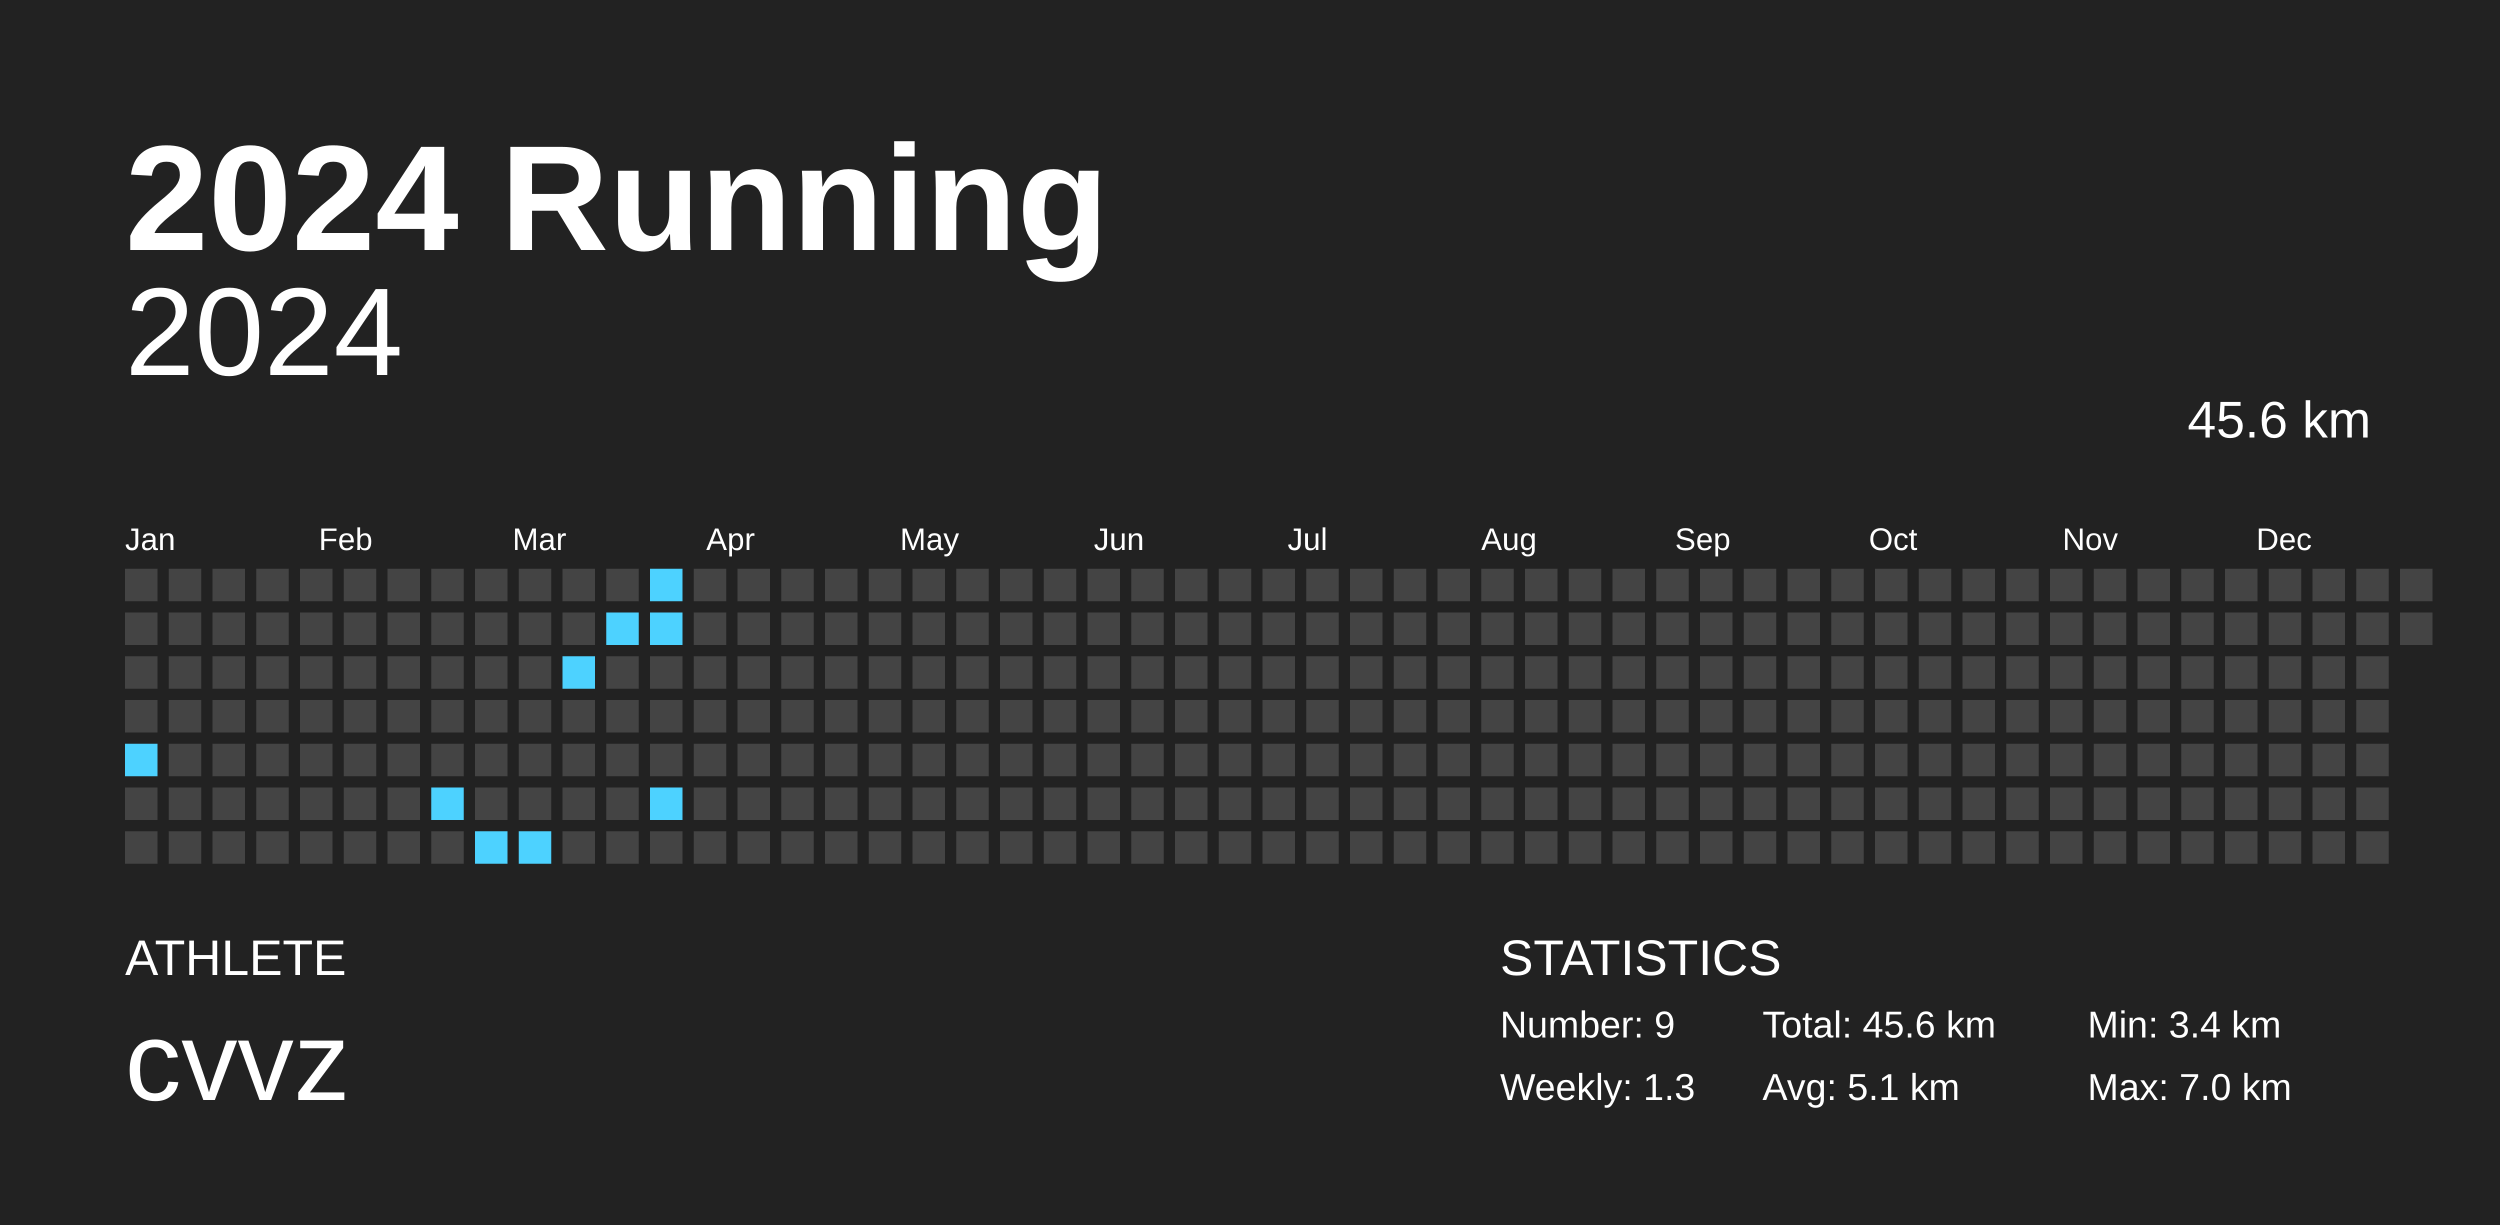
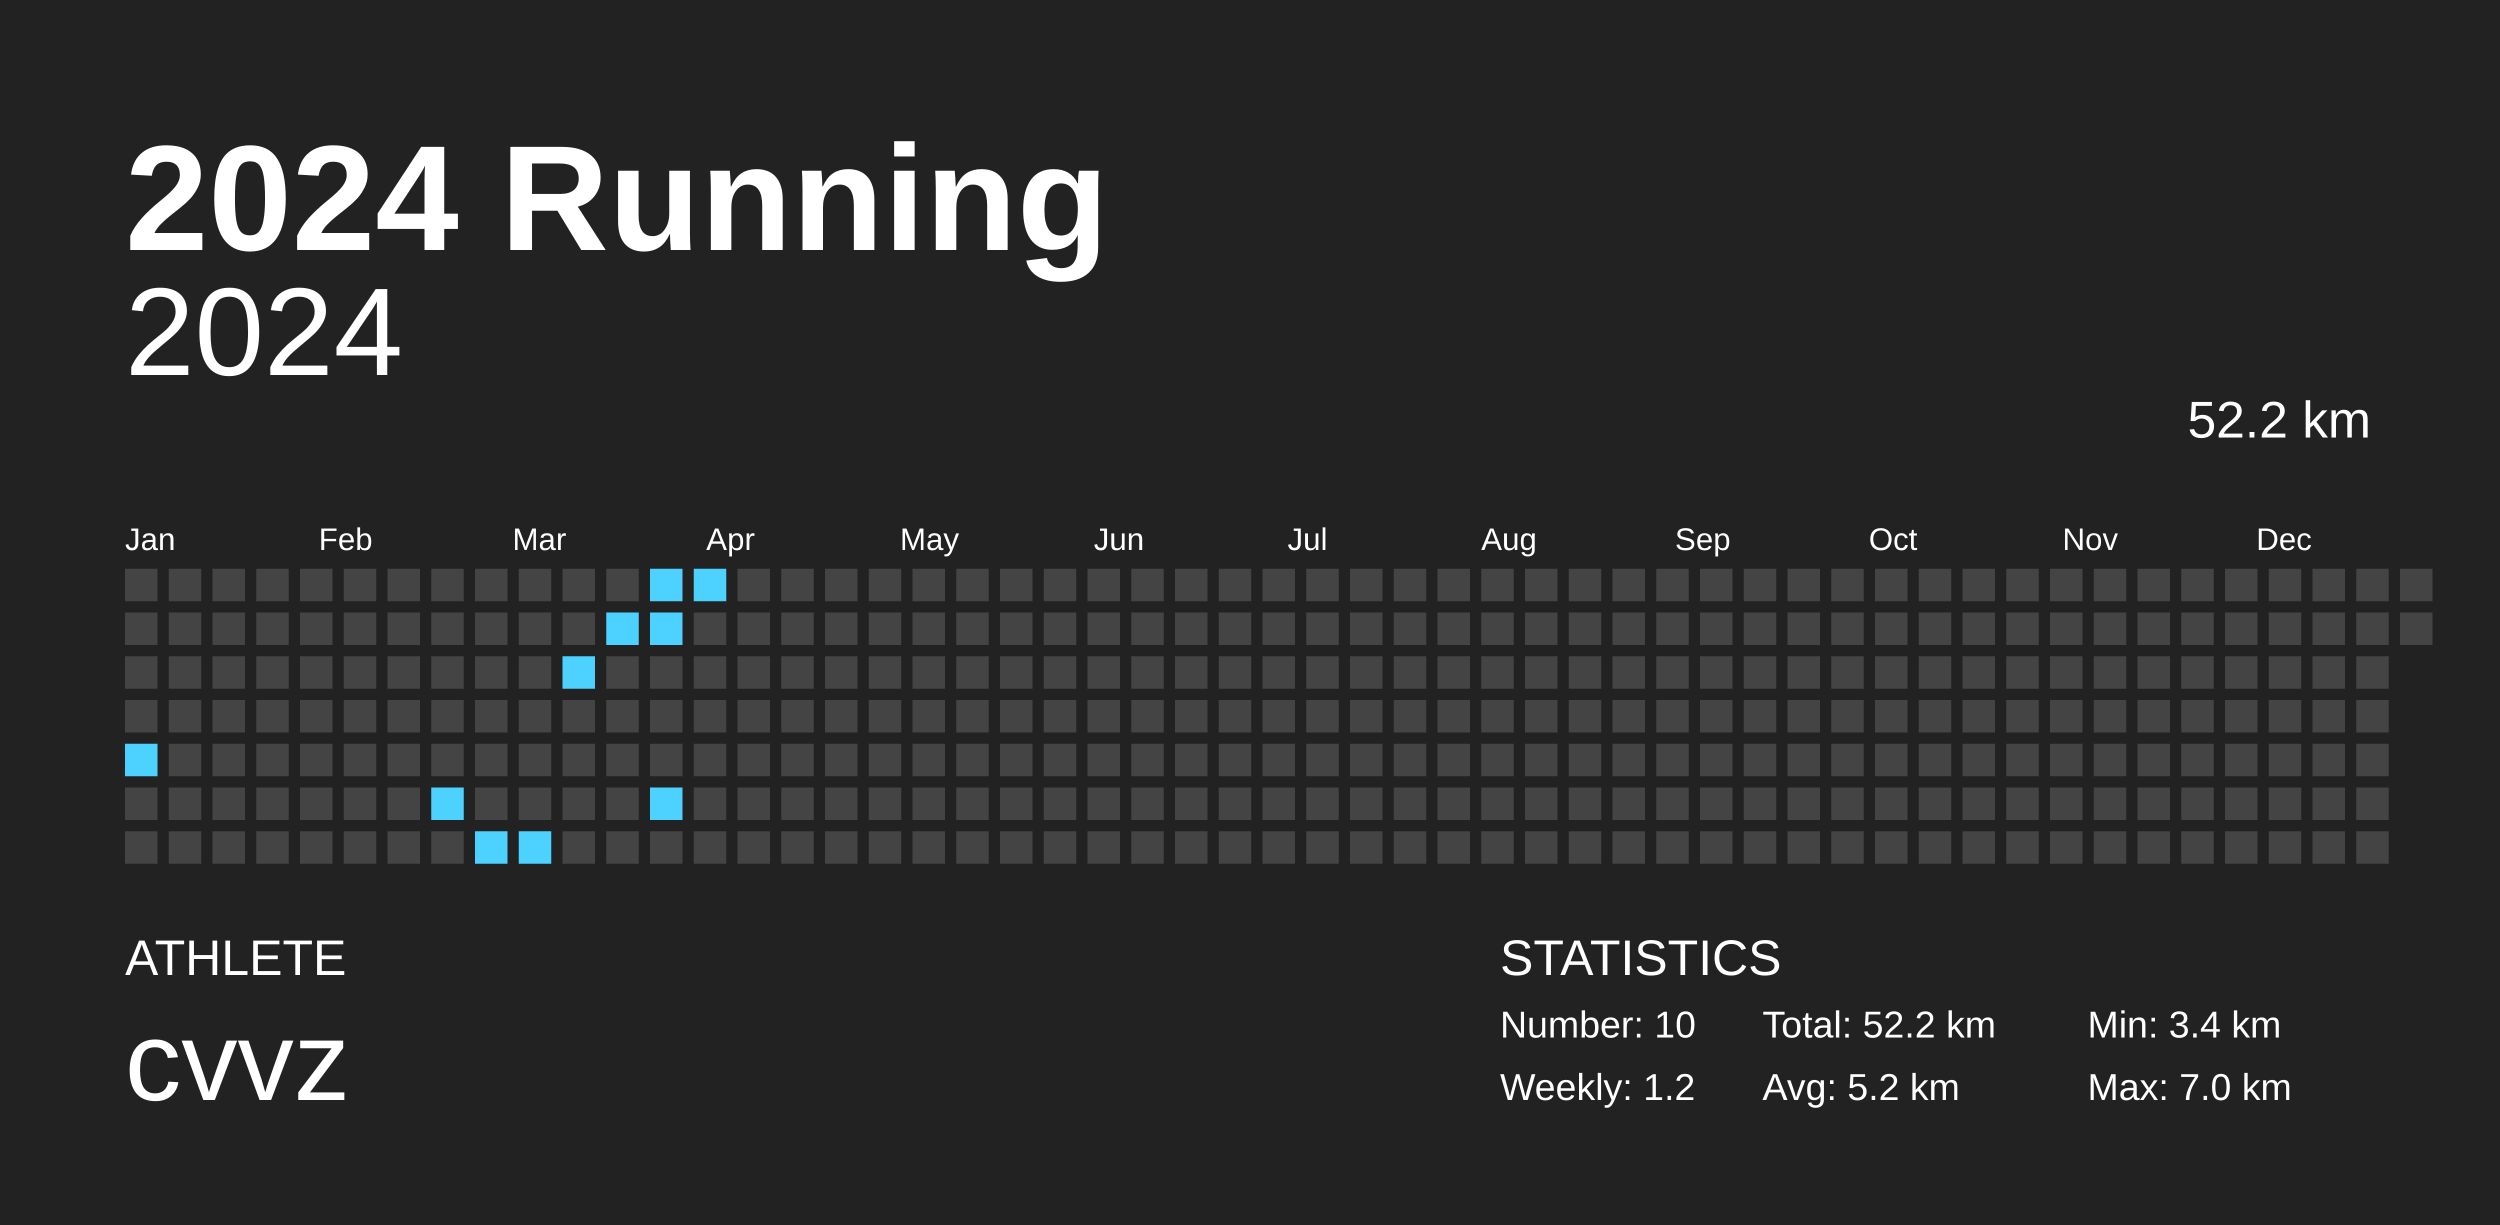
<svg xmlns="http://www.w3.org/2000/svg" baseProfile="full" height="98mm" version="1.1" viewBox="0,0,200,98" width="200mm">
  <defs />
  <rect fill="#222222" height="98" width="200" x="0" y="0" />
  <text fill="#FFFFFF" style="font-size:12px; font-family:Arial; font-weight:bold;" x="10" y="20">2024 Running</text>
  <text fill="#FFFFFF" style="font-size:4px; font-family:Arial" x="10" y="78">ATHLETE</text>
  <text fill="#FFFFFF" style="font-size:9px; font-family:Arial" x="10" y="88">cvvz</text>
  <text fill="#FFFFFF" style="font-size:4px; font-family:Arial" x="120" y="78">STATISTICS</text>
-   <text fill="#FFFFFF" style="font-size:3px; font-family:Arial" x="120" y="83">Number: 9</text>
-   <text fill="#FFFFFF" style="font-size:3px; font-family:Arial" x="120" y="88">Weekly: 1.3</text>
-   <text fill="#FFFFFF" style="font-size:3px; font-family:Arial" x="141" y="83">Total: 45.6 km</text>
-   <text fill="#FFFFFF" style="font-size:3px; font-family:Arial" x="141" y="88">Avg: 5.1 km</text>
+   <text fill="#FFFFFF" style="font-size:3px; font-family:Arial" x="120" y="83">Number: 10</text>
+   <text fill="#FFFFFF" style="font-size:3px; font-family:Arial" x="120" y="88">Weekly: 1.2</text>
+   <text fill="#FFFFFF" style="font-size:3px; font-family:Arial" x="141" y="83">Total: 52.2 km</text>
+   <text fill="#FFFFFF" style="font-size:3px; font-family:Arial" x="141" y="88">Avg: 5.2 km</text>
  <text fill="#FFFFFF" style="font-size:3px; font-family:Arial" x="167" y="83">Min: 3.4 km</text>
  <text fill="#FFFFFF" style="font-size:3px; font-family:Arial" x="167" y="88">Max: 7.0 km</text>
  <text alignment-baseline="hanging" fill="#FFFFFF" style="font-size:10.0px; font-family:Arial;" x="10" y="30">2024</text>
-   <text alignment-baseline="hanging" fill="#FFFFFF" style="font-size:4.125px; font-family:Arial;" x="175" y="35">45.6 km</text>
+   <text alignment-baseline="hanging" fill="#FFFFFF" style="font-size:4.125px; font-family:Arial;" x="175" y="35">52.2 km</text>
  <text fill="#FFFFFF" style="font-size:2.5px; font-family:Arial" x="10.0" y="44">Jan</text>
  <text fill="#FFFFFF" style="font-size:2.5px; font-family:Arial" x="25.5" y="44">Feb</text>
  <text fill="#FFFFFF" style="font-size:2.5px; font-family:Arial" x="41.0" y="44">Mar</text>
  <text fill="#FFFFFF" style="font-size:2.5px; font-family:Arial" x="56.5" y="44">Apr</text>
  <text fill="#FFFFFF" style="font-size:2.5px; font-family:Arial" x="72.0" y="44">May</text>
  <text fill="#FFFFFF" style="font-size:2.5px; font-family:Arial" x="87.5" y="44">Jun</text>
  <text fill="#FFFFFF" style="font-size:2.5px; font-family:Arial" x="103.0" y="44">Jul</text>
  <text fill="#FFFFFF" style="font-size:2.5px; font-family:Arial" x="118.5" y="44">Aug</text>
  <text fill="#FFFFFF" style="font-size:2.5px; font-family:Arial" x="134.0" y="44">Sep</text>
  <text fill="#FFFFFF" style="font-size:2.5px; font-family:Arial" x="149.5" y="44">Oct</text>
  <text fill="#FFFFFF" style="font-size:2.5px; font-family:Arial" x="165.0" y="44">Nov</text>
  <text fill="#FFFFFF" style="font-size:2.5px; font-family:Arial" x="180.5" y="44">Dec</text>
  <rect fill="#444444" height="2.6" width="2.6" x="10.0" y="45.5" />
  <rect fill="#444444" height="2.6" width="2.6" x="10.0" y="49.0" />
  <rect fill="#444444" height="2.6" width="2.6" x="10.0" y="52.5" />
  <rect fill="#444444" height="2.6" width="2.6" x="10.0" y="56.0" />
  <rect fill="#4dd2ff" height="2.6" width="2.6" x="10.0" y="59.5" />
  <rect fill="#444444" height="2.6" width="2.6" x="10.0" y="63.0" />
  <rect fill="#444444" height="2.6" width="2.6" x="10.0" y="66.5" />
  <rect fill="#444444" height="2.6" width="2.6" x="13.5" y="45.5" />
  <rect fill="#444444" height="2.6" width="2.6" x="13.5" y="49.0" />
  <rect fill="#444444" height="2.6" width="2.6" x="13.5" y="52.5" />
  <rect fill="#444444" height="2.6" width="2.6" x="13.5" y="56.0" />
  <rect fill="#444444" height="2.6" width="2.6" x="13.5" y="59.5" />
  <rect fill="#444444" height="2.6" width="2.6" x="13.5" y="63.0" />
  <rect fill="#444444" height="2.6" width="2.6" x="13.5" y="66.5" />
  <rect fill="#444444" height="2.6" width="2.6" x="17.0" y="45.5" />
  <rect fill="#444444" height="2.6" width="2.6" x="17.0" y="49.0" />
  <rect fill="#444444" height="2.6" width="2.6" x="17.0" y="52.5" />
  <rect fill="#444444" height="2.6" width="2.6" x="17.0" y="56.0" />
  <rect fill="#444444" height="2.6" width="2.6" x="17.0" y="59.5" />
  <rect fill="#444444" height="2.6" width="2.6" x="17.0" y="63.0" />
  <rect fill="#444444" height="2.6" width="2.6" x="17.0" y="66.5" />
  <rect fill="#444444" height="2.6" width="2.6" x="20.5" y="45.5" />
  <rect fill="#444444" height="2.6" width="2.6" x="20.5" y="49.0" />
  <rect fill="#444444" height="2.6" width="2.6" x="20.5" y="52.5" />
  <rect fill="#444444" height="2.6" width="2.6" x="20.5" y="56.0" />
  <rect fill="#444444" height="2.6" width="2.6" x="20.5" y="59.5" />
  <rect fill="#444444" height="2.6" width="2.6" x="20.5" y="63.0" />
  <rect fill="#444444" height="2.6" width="2.6" x="20.5" y="66.5" />
  <rect fill="#444444" height="2.6" width="2.6" x="24.0" y="45.5" />
  <rect fill="#444444" height="2.6" width="2.6" x="24.0" y="49.0" />
  <rect fill="#444444" height="2.6" width="2.6" x="24.0" y="52.5" />
  <rect fill="#444444" height="2.6" width="2.6" x="24.0" y="56.0" />
  <rect fill="#444444" height="2.6" width="2.6" x="24.0" y="59.5" />
  <rect fill="#444444" height="2.6" width="2.6" x="24.0" y="63.0" />
  <rect fill="#444444" height="2.6" width="2.6" x="24.0" y="66.5" />
  <rect fill="#444444" height="2.6" width="2.6" x="27.5" y="45.5" />
  <rect fill="#444444" height="2.6" width="2.6" x="27.5" y="49.0" />
  <rect fill="#444444" height="2.6" width="2.6" x="27.5" y="52.5" />
  <rect fill="#444444" height="2.6" width="2.6" x="27.5" y="56.0" />
  <rect fill="#444444" height="2.6" width="2.6" x="27.5" y="59.5" />
  <rect fill="#444444" height="2.6" width="2.6" x="27.5" y="63.0" />
  <rect fill="#444444" height="2.6" width="2.6" x="27.5" y="66.5" />
  <rect fill="#444444" height="2.6" width="2.6" x="31.0" y="45.5" />
  <rect fill="#444444" height="2.6" width="2.6" x="31.0" y="49.0" />
  <rect fill="#444444" height="2.6" width="2.6" x="31.0" y="52.5" />
  <rect fill="#444444" height="2.6" width="2.6" x="31.0" y="56.0" />
  <rect fill="#444444" height="2.6" width="2.6" x="31.0" y="59.5" />
  <rect fill="#444444" height="2.6" width="2.6" x="31.0" y="63.0" />
  <rect fill="#444444" height="2.6" width="2.6" x="31.0" y="66.5" />
  <rect fill="#444444" height="2.6" width="2.6" x="34.5" y="45.5" />
  <rect fill="#444444" height="2.6" width="2.6" x="34.5" y="49.0" />
  <rect fill="#444444" height="2.6" width="2.6" x="34.5" y="52.5" />
  <rect fill="#444444" height="2.6" width="2.6" x="34.5" y="56.0" />
  <rect fill="#444444" height="2.6" width="2.6" x="34.5" y="59.5" />
  <rect fill="#4dd2ff" height="2.6" width="2.6" x="34.5" y="63.0" />
  <rect fill="#444444" height="2.6" width="2.6" x="34.5" y="66.5" />
  <rect fill="#444444" height="2.6" width="2.6" x="38.0" y="45.5" />
  <rect fill="#444444" height="2.6" width="2.6" x="38.0" y="49.0" />
  <rect fill="#444444" height="2.6" width="2.6" x="38.0" y="52.5" />
  <rect fill="#444444" height="2.6" width="2.6" x="38.0" y="56.0" />
  <rect fill="#444444" height="2.6" width="2.6" x="38.0" y="59.5" />
  <rect fill="#444444" height="2.6" width="2.6" x="38.0" y="63.0" />
  <rect fill="#4dd2ff" height="2.6" width="2.6" x="38.0" y="66.5" />
  <rect fill="#444444" height="2.6" width="2.6" x="41.5" y="45.5" />
  <rect fill="#444444" height="2.6" width="2.6" x="41.5" y="49.0" />
  <rect fill="#444444" height="2.6" width="2.6" x="41.5" y="52.5" />
  <rect fill="#444444" height="2.6" width="2.6" x="41.5" y="56.0" />
  <rect fill="#444444" height="2.6" width="2.6" x="41.5" y="59.5" />
  <rect fill="#444444" height="2.6" width="2.6" x="41.5" y="63.0" />
  <rect fill="#4dd2ff" height="2.6" width="2.6" x="41.5" y="66.5" />
  <rect fill="#444444" height="2.6" width="2.6" x="45.0" y="45.5" />
  <rect fill="#444444" height="2.6" width="2.6" x="45.0" y="49.0" />
  <rect fill="#4dd2ff" height="2.6" width="2.6" x="45.0" y="52.5" />
  <rect fill="#444444" height="2.6" width="2.6" x="45.0" y="56.0" />
  <rect fill="#444444" height="2.6" width="2.6" x="45.0" y="59.5" />
  <rect fill="#444444" height="2.6" width="2.6" x="45.0" y="63.0" />
  <rect fill="#444444" height="2.6" width="2.6" x="45.0" y="66.5" />
  <rect fill="#444444" height="2.6" width="2.6" x="48.5" y="45.5" />
  <rect fill="#4dd2ff" height="2.6" width="2.6" x="48.5" y="49.0" />
  <rect fill="#444444" height="2.6" width="2.6" x="48.5" y="52.5" />
  <rect fill="#444444" height="2.6" width="2.6" x="48.5" y="56.0" />
  <rect fill="#444444" height="2.6" width="2.6" x="48.5" y="59.5" />
  <rect fill="#444444" height="2.6" width="2.6" x="48.5" y="63.0" />
  <rect fill="#444444" height="2.6" width="2.6" x="48.5" y="66.5" />
  <rect fill="#4dd2ff" height="2.6" width="2.6" x="52.0" y="45.5" />
  <rect fill="#4dd2ff" height="2.6" width="2.6" x="52.0" y="49.0" />
  <rect fill="#444444" height="2.6" width="2.6" x="52.0" y="52.5" />
  <rect fill="#444444" height="2.6" width="2.6" x="52.0" y="56.0" />
  <rect fill="#444444" height="2.6" width="2.6" x="52.0" y="59.5" />
  <rect fill="#4dd2ff" height="2.6" width="2.6" x="52.0" y="63.0" />
  <rect fill="#444444" height="2.6" width="2.6" x="52.0" y="66.5" />
-   <rect fill="#444444" height="2.6" width="2.6" x="55.5" y="45.5" />
+   <rect fill="#4dd2ff" height="2.6" width="2.6" x="55.5" y="45.5" />
  <rect fill="#444444" height="2.6" width="2.6" x="55.5" y="49.0" />
  <rect fill="#444444" height="2.6" width="2.6" x="55.5" y="52.5" />
  <rect fill="#444444" height="2.6" width="2.6" x="55.5" y="56.0" />
  <rect fill="#444444" height="2.6" width="2.6" x="55.5" y="59.5" />
  <rect fill="#444444" height="2.6" width="2.6" x="55.5" y="63.0" />
  <rect fill="#444444" height="2.6" width="2.6" x="55.5" y="66.5" />
  <rect fill="#444444" height="2.6" width="2.6" x="59.0" y="45.5" />
  <rect fill="#444444" height="2.6" width="2.6" x="59.0" y="49.0" />
  <rect fill="#444444" height="2.6" width="2.6" x="59.0" y="52.5" />
  <rect fill="#444444" height="2.6" width="2.6" x="59.0" y="56.0" />
  <rect fill="#444444" height="2.6" width="2.6" x="59.0" y="59.5" />
  <rect fill="#444444" height="2.6" width="2.6" x="59.0" y="63.0" />
  <rect fill="#444444" height="2.6" width="2.6" x="59.0" y="66.5" />
  <rect fill="#444444" height="2.6" width="2.6" x="62.5" y="45.5" />
  <rect fill="#444444" height="2.6" width="2.6" x="62.5" y="49.0" />
  <rect fill="#444444" height="2.6" width="2.6" x="62.5" y="52.5" />
  <rect fill="#444444" height="2.6" width="2.6" x="62.5" y="56.0" />
  <rect fill="#444444" height="2.6" width="2.6" x="62.5" y="59.5" />
  <rect fill="#444444" height="2.6" width="2.6" x="62.5" y="63.0" />
  <rect fill="#444444" height="2.6" width="2.6" x="62.5" y="66.5" />
  <rect fill="#444444" height="2.6" width="2.6" x="66.0" y="45.5" />
  <rect fill="#444444" height="2.6" width="2.6" x="66.0" y="49.0" />
  <rect fill="#444444" height="2.6" width="2.6" x="66.0" y="52.5" />
  <rect fill="#444444" height="2.6" width="2.6" x="66.0" y="56.0" />
  <rect fill="#444444" height="2.6" width="2.6" x="66.0" y="59.5" />
  <rect fill="#444444" height="2.6" width="2.6" x="66.0" y="63.0" />
  <rect fill="#444444" height="2.6" width="2.6" x="66.0" y="66.5" />
  <rect fill="#444444" height="2.6" width="2.6" x="69.5" y="45.5" />
  <rect fill="#444444" height="2.6" width="2.6" x="69.5" y="49.0" />
  <rect fill="#444444" height="2.6" width="2.6" x="69.5" y="52.5" />
  <rect fill="#444444" height="2.6" width="2.6" x="69.5" y="56.0" />
  <rect fill="#444444" height="2.6" width="2.6" x="69.5" y="59.5" />
  <rect fill="#444444" height="2.6" width="2.6" x="69.5" y="63.0" />
  <rect fill="#444444" height="2.6" width="2.6" x="69.5" y="66.5" />
  <rect fill="#444444" height="2.6" width="2.6" x="73.0" y="45.5" />
  <rect fill="#444444" height="2.6" width="2.6" x="73.0" y="49.0" />
  <rect fill="#444444" height="2.6" width="2.6" x="73.0" y="52.5" />
  <rect fill="#444444" height="2.6" width="2.6" x="73.0" y="56.0" />
  <rect fill="#444444" height="2.6" width="2.6" x="73.0" y="59.5" />
  <rect fill="#444444" height="2.6" width="2.6" x="73.0" y="63.0" />
  <rect fill="#444444" height="2.6" width="2.6" x="73.0" y="66.5" />
  <rect fill="#444444" height="2.6" width="2.6" x="76.5" y="45.5" />
  <rect fill="#444444" height="2.6" width="2.6" x="76.5" y="49.0" />
  <rect fill="#444444" height="2.6" width="2.6" x="76.5" y="52.5" />
  <rect fill="#444444" height="2.6" width="2.6" x="76.5" y="56.0" />
  <rect fill="#444444" height="2.6" width="2.6" x="76.5" y="59.5" />
  <rect fill="#444444" height="2.6" width="2.6" x="76.5" y="63.0" />
  <rect fill="#444444" height="2.6" width="2.6" x="76.5" y="66.5" />
  <rect fill="#444444" height="2.6" width="2.6" x="80.0" y="45.5" />
  <rect fill="#444444" height="2.6" width="2.6" x="80.0" y="49.0" />
  <rect fill="#444444" height="2.6" width="2.6" x="80.0" y="52.5" />
  <rect fill="#444444" height="2.6" width="2.6" x="80.0" y="56.0" />
  <rect fill="#444444" height="2.6" width="2.6" x="80.0" y="59.5" />
  <rect fill="#444444" height="2.6" width="2.6" x="80.0" y="63.0" />
  <rect fill="#444444" height="2.6" width="2.6" x="80.0" y="66.5" />
  <rect fill="#444444" height="2.6" width="2.6" x="83.5" y="45.5" />
  <rect fill="#444444" height="2.6" width="2.6" x="83.5" y="49.0" />
  <rect fill="#444444" height="2.6" width="2.6" x="83.5" y="52.5" />
  <rect fill="#444444" height="2.6" width="2.6" x="83.5" y="56.0" />
  <rect fill="#444444" height="2.6" width="2.6" x="83.5" y="59.5" />
  <rect fill="#444444" height="2.6" width="2.6" x="83.5" y="63.0" />
  <rect fill="#444444" height="2.6" width="2.6" x="83.5" y="66.5" />
  <rect fill="#444444" height="2.6" width="2.6" x="87.0" y="45.5" />
  <rect fill="#444444" height="2.6" width="2.6" x="87.0" y="49.0" />
  <rect fill="#444444" height="2.6" width="2.6" x="87.0" y="52.5" />
  <rect fill="#444444" height="2.6" width="2.6" x="87.0" y="56.0" />
  <rect fill="#444444" height="2.6" width="2.6" x="87.0" y="59.5" />
  <rect fill="#444444" height="2.6" width="2.6" x="87.0" y="63.0" />
  <rect fill="#444444" height="2.6" width="2.6" x="87.0" y="66.5" />
  <rect fill="#444444" height="2.6" width="2.6" x="90.5" y="45.5" />
  <rect fill="#444444" height="2.6" width="2.6" x="90.5" y="49.0" />
  <rect fill="#444444" height="2.6" width="2.6" x="90.5" y="52.5" />
  <rect fill="#444444" height="2.6" width="2.6" x="90.5" y="56.0" />
  <rect fill="#444444" height="2.6" width="2.6" x="90.5" y="59.5" />
  <rect fill="#444444" height="2.6" width="2.6" x="90.5" y="63.0" />
  <rect fill="#444444" height="2.6" width="2.6" x="90.5" y="66.5" />
  <rect fill="#444444" height="2.6" width="2.6" x="94.0" y="45.5" />
  <rect fill="#444444" height="2.6" width="2.6" x="94.0" y="49.0" />
  <rect fill="#444444" height="2.6" width="2.6" x="94.0" y="52.5" />
  <rect fill="#444444" height="2.6" width="2.6" x="94.0" y="56.0" />
  <rect fill="#444444" height="2.6" width="2.6" x="94.0" y="59.5" />
  <rect fill="#444444" height="2.6" width="2.6" x="94.0" y="63.0" />
  <rect fill="#444444" height="2.6" width="2.6" x="94.0" y="66.5" />
  <rect fill="#444444" height="2.6" width="2.6" x="97.5" y="45.5" />
  <rect fill="#444444" height="2.6" width="2.6" x="97.5" y="49.0" />
  <rect fill="#444444" height="2.6" width="2.6" x="97.5" y="52.5" />
  <rect fill="#444444" height="2.6" width="2.6" x="97.5" y="56.0" />
  <rect fill="#444444" height="2.6" width="2.6" x="97.5" y="59.5" />
  <rect fill="#444444" height="2.6" width="2.6" x="97.5" y="63.0" />
  <rect fill="#444444" height="2.6" width="2.6" x="97.5" y="66.5" />
  <rect fill="#444444" height="2.6" width="2.6" x="101.0" y="45.5" />
  <rect fill="#444444" height="2.6" width="2.6" x="101.0" y="49.0" />
  <rect fill="#444444" height="2.6" width="2.6" x="101.0" y="52.5" />
  <rect fill="#444444" height="2.6" width="2.6" x="101.0" y="56.0" />
  <rect fill="#444444" height="2.6" width="2.6" x="101.0" y="59.5" />
  <rect fill="#444444" height="2.6" width="2.6" x="101.0" y="63.0" />
  <rect fill="#444444" height="2.6" width="2.6" x="101.0" y="66.5" />
  <rect fill="#444444" height="2.6" width="2.6" x="104.5" y="45.5" />
  <rect fill="#444444" height="2.6" width="2.6" x="104.5" y="49.0" />
  <rect fill="#444444" height="2.6" width="2.6" x="104.5" y="52.5" />
  <rect fill="#444444" height="2.6" width="2.6" x="104.5" y="56.0" />
  <rect fill="#444444" height="2.6" width="2.6" x="104.5" y="59.5" />
  <rect fill="#444444" height="2.6" width="2.6" x="104.5" y="63.0" />
  <rect fill="#444444" height="2.6" width="2.6" x="104.5" y="66.5" />
  <rect fill="#444444" height="2.6" width="2.6" x="108.0" y="45.5" />
  <rect fill="#444444" height="2.6" width="2.6" x="108.0" y="49.0" />
  <rect fill="#444444" height="2.6" width="2.6" x="108.0" y="52.5" />
  <rect fill="#444444" height="2.6" width="2.6" x="108.0" y="56.0" />
  <rect fill="#444444" height="2.6" width="2.6" x="108.0" y="59.5" />
  <rect fill="#444444" height="2.6" width="2.6" x="108.0" y="63.0" />
  <rect fill="#444444" height="2.6" width="2.6" x="108.0" y="66.5" />
  <rect fill="#444444" height="2.6" width="2.6" x="111.5" y="45.5" />
  <rect fill="#444444" height="2.6" width="2.6" x="111.5" y="49.0" />
  <rect fill="#444444" height="2.6" width="2.6" x="111.5" y="52.5" />
  <rect fill="#444444" height="2.6" width="2.6" x="111.5" y="56.0" />
  <rect fill="#444444" height="2.6" width="2.6" x="111.5" y="59.5" />
  <rect fill="#444444" height="2.6" width="2.6" x="111.5" y="63.0" />
  <rect fill="#444444" height="2.6" width="2.6" x="111.5" y="66.5" />
  <rect fill="#444444" height="2.6" width="2.6" x="115.0" y="45.5" />
  <rect fill="#444444" height="2.6" width="2.6" x="115.0" y="49.0" />
  <rect fill="#444444" height="2.6" width="2.6" x="115.0" y="52.5" />
  <rect fill="#444444" height="2.6" width="2.6" x="115.0" y="56.0" />
  <rect fill="#444444" height="2.6" width="2.6" x="115.0" y="59.5" />
  <rect fill="#444444" height="2.6" width="2.6" x="115.0" y="63.0" />
  <rect fill="#444444" height="2.6" width="2.6" x="115.0" y="66.5" />
  <rect fill="#444444" height="2.6" width="2.6" x="118.5" y="45.5" />
  <rect fill="#444444" height="2.6" width="2.6" x="118.5" y="49.0" />
  <rect fill="#444444" height="2.6" width="2.6" x="118.5" y="52.5" />
  <rect fill="#444444" height="2.6" width="2.6" x="118.5" y="56.0" />
  <rect fill="#444444" height="2.6" width="2.6" x="118.5" y="59.5" />
  <rect fill="#444444" height="2.6" width="2.6" x="118.5" y="63.0" />
  <rect fill="#444444" height="2.6" width="2.6" x="118.5" y="66.5" />
  <rect fill="#444444" height="2.6" width="2.6" x="122.0" y="45.5" />
  <rect fill="#444444" height="2.6" width="2.6" x="122.0" y="49.0" />
  <rect fill="#444444" height="2.6" width="2.6" x="122.0" y="52.5" />
  <rect fill="#444444" height="2.6" width="2.6" x="122.0" y="56.0" />
  <rect fill="#444444" height="2.6" width="2.6" x="122.0" y="59.5" />
  <rect fill="#444444" height="2.6" width="2.6" x="122.0" y="63.0" />
  <rect fill="#444444" height="2.6" width="2.6" x="122.0" y="66.5" />
  <rect fill="#444444" height="2.6" width="2.6" x="125.5" y="45.5" />
  <rect fill="#444444" height="2.6" width="2.6" x="125.5" y="49.0" />
  <rect fill="#444444" height="2.6" width="2.6" x="125.5" y="52.5" />
  <rect fill="#444444" height="2.6" width="2.6" x="125.5" y="56.0" />
  <rect fill="#444444" height="2.6" width="2.6" x="125.5" y="59.5" />
  <rect fill="#444444" height="2.6" width="2.6" x="125.5" y="63.0" />
  <rect fill="#444444" height="2.6" width="2.6" x="125.5" y="66.5" />
  <rect fill="#444444" height="2.6" width="2.6" x="129.0" y="45.5" />
  <rect fill="#444444" height="2.6" width="2.6" x="129.0" y="49.0" />
  <rect fill="#444444" height="2.6" width="2.6" x="129.0" y="52.5" />
  <rect fill="#444444" height="2.6" width="2.6" x="129.0" y="56.0" />
  <rect fill="#444444" height="2.6" width="2.6" x="129.0" y="59.5" />
  <rect fill="#444444" height="2.6" width="2.6" x="129.0" y="63.0" />
  <rect fill="#444444" height="2.6" width="2.6" x="129.0" y="66.5" />
  <rect fill="#444444" height="2.6" width="2.6" x="132.5" y="45.5" />
  <rect fill="#444444" height="2.6" width="2.6" x="132.5" y="49.0" />
  <rect fill="#444444" height="2.6" width="2.6" x="132.5" y="52.5" />
  <rect fill="#444444" height="2.6" width="2.6" x="132.5" y="56.0" />
  <rect fill="#444444" height="2.6" width="2.6" x="132.5" y="59.5" />
  <rect fill="#444444" height="2.6" width="2.6" x="132.5" y="63.0" />
  <rect fill="#444444" height="2.6" width="2.6" x="132.5" y="66.5" />
  <rect fill="#444444" height="2.6" width="2.6" x="136.0" y="45.5" />
  <rect fill="#444444" height="2.6" width="2.6" x="136.0" y="49.0" />
  <rect fill="#444444" height="2.6" width="2.6" x="136.0" y="52.5" />
  <rect fill="#444444" height="2.6" width="2.6" x="136.0" y="56.0" />
  <rect fill="#444444" height="2.6" width="2.6" x="136.0" y="59.5" />
  <rect fill="#444444" height="2.6" width="2.6" x="136.0" y="63.0" />
  <rect fill="#444444" height="2.6" width="2.6" x="136.0" y="66.5" />
  <rect fill="#444444" height="2.6" width="2.6" x="139.5" y="45.5" />
  <rect fill="#444444" height="2.6" width="2.6" x="139.5" y="49.0" />
  <rect fill="#444444" height="2.6" width="2.6" x="139.5" y="52.5" />
  <rect fill="#444444" height="2.6" width="2.6" x="139.5" y="56.0" />
  <rect fill="#444444" height="2.6" width="2.6" x="139.5" y="59.5" />
  <rect fill="#444444" height="2.6" width="2.6" x="139.5" y="63.0" />
  <rect fill="#444444" height="2.6" width="2.6" x="139.5" y="66.5" />
  <rect fill="#444444" height="2.6" width="2.6" x="143.0" y="45.5" />
  <rect fill="#444444" height="2.6" width="2.6" x="143.0" y="49.0" />
  <rect fill="#444444" height="2.6" width="2.6" x="143.0" y="52.5" />
  <rect fill="#444444" height="2.6" width="2.6" x="143.0" y="56.0" />
  <rect fill="#444444" height="2.6" width="2.6" x="143.0" y="59.5" />
  <rect fill="#444444" height="2.6" width="2.6" x="143.0" y="63.0" />
  <rect fill="#444444" height="2.6" width="2.6" x="143.0" y="66.5" />
  <rect fill="#444444" height="2.6" width="2.6" x="146.5" y="45.5" />
  <rect fill="#444444" height="2.6" width="2.6" x="146.5" y="49.0" />
  <rect fill="#444444" height="2.6" width="2.6" x="146.5" y="52.5" />
  <rect fill="#444444" height="2.6" width="2.6" x="146.5" y="56.0" />
  <rect fill="#444444" height="2.6" width="2.6" x="146.5" y="59.5" />
  <rect fill="#444444" height="2.6" width="2.6" x="146.5" y="63.0" />
  <rect fill="#444444" height="2.6" width="2.6" x="146.5" y="66.5" />
  <rect fill="#444444" height="2.6" width="2.6" x="150.0" y="45.5" />
  <rect fill="#444444" height="2.6" width="2.6" x="150.0" y="49.0" />
  <rect fill="#444444" height="2.6" width="2.6" x="150.0" y="52.5" />
  <rect fill="#444444" height="2.6" width="2.6" x="150.0" y="56.0" />
  <rect fill="#444444" height="2.6" width="2.6" x="150.0" y="59.5" />
  <rect fill="#444444" height="2.6" width="2.6" x="150.0" y="63.0" />
  <rect fill="#444444" height="2.6" width="2.6" x="150.0" y="66.5" />
  <rect fill="#444444" height="2.6" width="2.6" x="153.5" y="45.5" />
  <rect fill="#444444" height="2.6" width="2.6" x="153.5" y="49.0" />
  <rect fill="#444444" height="2.6" width="2.6" x="153.5" y="52.5" />
  <rect fill="#444444" height="2.6" width="2.6" x="153.5" y="56.0" />
  <rect fill="#444444" height="2.6" width="2.6" x="153.5" y="59.5" />
  <rect fill="#444444" height="2.6" width="2.6" x="153.5" y="63.0" />
  <rect fill="#444444" height="2.6" width="2.6" x="153.5" y="66.5" />
  <rect fill="#444444" height="2.6" width="2.6" x="157.0" y="45.5" />
  <rect fill="#444444" height="2.6" width="2.6" x="157.0" y="49.0" />
  <rect fill="#444444" height="2.6" width="2.6" x="157.0" y="52.5" />
  <rect fill="#444444" height="2.6" width="2.6" x="157.0" y="56.0" />
  <rect fill="#444444" height="2.6" width="2.6" x="157.0" y="59.5" />
  <rect fill="#444444" height="2.6" width="2.6" x="157.0" y="63.0" />
  <rect fill="#444444" height="2.6" width="2.6" x="157.0" y="66.5" />
  <rect fill="#444444" height="2.6" width="2.6" x="160.5" y="45.5" />
  <rect fill="#444444" height="2.6" width="2.6" x="160.5" y="49.0" />
  <rect fill="#444444" height="2.6" width="2.6" x="160.5" y="52.5" />
  <rect fill="#444444" height="2.6" width="2.6" x="160.5" y="56.0" />
  <rect fill="#444444" height="2.6" width="2.6" x="160.5" y="59.5" />
  <rect fill="#444444" height="2.6" width="2.6" x="160.5" y="63.0" />
  <rect fill="#444444" height="2.6" width="2.6" x="160.5" y="66.5" />
  <rect fill="#444444" height="2.6" width="2.6" x="164.0" y="45.5" />
  <rect fill="#444444" height="2.6" width="2.6" x="164.0" y="49.0" />
  <rect fill="#444444" height="2.6" width="2.6" x="164.0" y="52.5" />
  <rect fill="#444444" height="2.6" width="2.6" x="164.0" y="56.0" />
  <rect fill="#444444" height="2.6" width="2.6" x="164.0" y="59.5" />
  <rect fill="#444444" height="2.6" width="2.6" x="164.0" y="63.0" />
  <rect fill="#444444" height="2.6" width="2.6" x="164.0" y="66.5" />
  <rect fill="#444444" height="2.6" width="2.6" x="167.5" y="45.5" />
  <rect fill="#444444" height="2.6" width="2.6" x="167.5" y="49.0" />
  <rect fill="#444444" height="2.6" width="2.6" x="167.5" y="52.5" />
  <rect fill="#444444" height="2.6" width="2.6" x="167.5" y="56.0" />
  <rect fill="#444444" height="2.6" width="2.6" x="167.5" y="59.5" />
  <rect fill="#444444" height="2.6" width="2.6" x="167.5" y="63.0" />
  <rect fill="#444444" height="2.6" width="2.6" x="167.5" y="66.5" />
  <rect fill="#444444" height="2.6" width="2.6" x="171.0" y="45.5" />
  <rect fill="#444444" height="2.6" width="2.6" x="171.0" y="49.0" />
  <rect fill="#444444" height="2.6" width="2.6" x="171.0" y="52.5" />
  <rect fill="#444444" height="2.6" width="2.6" x="171.0" y="56.0" />
  <rect fill="#444444" height="2.6" width="2.6" x="171.0" y="59.5" />
  <rect fill="#444444" height="2.6" width="2.6" x="171.0" y="63.0" />
  <rect fill="#444444" height="2.6" width="2.6" x="171.0" y="66.5" />
  <rect fill="#444444" height="2.6" width="2.6" x="174.5" y="45.5" />
  <rect fill="#444444" height="2.6" width="2.6" x="174.5" y="49.0" />
  <rect fill="#444444" height="2.6" width="2.6" x="174.5" y="52.5" />
  <rect fill="#444444" height="2.6" width="2.6" x="174.5" y="56.0" />
  <rect fill="#444444" height="2.6" width="2.6" x="174.5" y="59.5" />
  <rect fill="#444444" height="2.6" width="2.6" x="174.5" y="63.0" />
  <rect fill="#444444" height="2.6" width="2.6" x="174.5" y="66.5" />
  <rect fill="#444444" height="2.6" width="2.6" x="178.0" y="45.5" />
  <rect fill="#444444" height="2.6" width="2.6" x="178.0" y="49.0" />
  <rect fill="#444444" height="2.6" width="2.6" x="178.0" y="52.5" />
  <rect fill="#444444" height="2.6" width="2.6" x="178.0" y="56.0" />
  <rect fill="#444444" height="2.6" width="2.6" x="178.0" y="59.5" />
  <rect fill="#444444" height="2.6" width="2.6" x="178.0" y="63.0" />
  <rect fill="#444444" height="2.6" width="2.6" x="178.0" y="66.5" />
  <rect fill="#444444" height="2.6" width="2.6" x="181.5" y="45.5" />
  <rect fill="#444444" height="2.6" width="2.6" x="181.5" y="49.0" />
  <rect fill="#444444" height="2.6" width="2.6" x="181.5" y="52.5" />
  <rect fill="#444444" height="2.6" width="2.6" x="181.5" y="56.0" />
  <rect fill="#444444" height="2.6" width="2.6" x="181.5" y="59.5" />
  <rect fill="#444444" height="2.6" width="2.6" x="181.5" y="63.0" />
  <rect fill="#444444" height="2.6" width="2.6" x="181.5" y="66.5" />
  <rect fill="#444444" height="2.6" width="2.6" x="185.0" y="45.5" />
  <rect fill="#444444" height="2.6" width="2.6" x="185.0" y="49.0" />
  <rect fill="#444444" height="2.6" width="2.6" x="185.0" y="52.5" />
  <rect fill="#444444" height="2.6" width="2.6" x="185.0" y="56.0" />
  <rect fill="#444444" height="2.6" width="2.6" x="185.0" y="59.5" />
  <rect fill="#444444" height="2.6" width="2.6" x="185.0" y="63.0" />
  <rect fill="#444444" height="2.6" width="2.6" x="185.0" y="66.5" />
  <rect fill="#444444" height="2.6" width="2.6" x="188.5" y="45.5" />
  <rect fill="#444444" height="2.6" width="2.6" x="188.5" y="49.0" />
  <rect fill="#444444" height="2.6" width="2.6" x="188.5" y="52.5" />
  <rect fill="#444444" height="2.6" width="2.6" x="188.5" y="56.0" />
  <rect fill="#444444" height="2.6" width="2.6" x="188.5" y="59.5" />
  <rect fill="#444444" height="2.6" width="2.6" x="188.5" y="63.0" />
  <rect fill="#444444" height="2.6" width="2.6" x="188.5" y="66.5" />
  <rect fill="#444444" height="2.6" width="2.6" x="192.0" y="45.5" />
  <rect fill="#444444" height="2.6" width="2.6" x="192.0" y="49.0" />
</svg>
